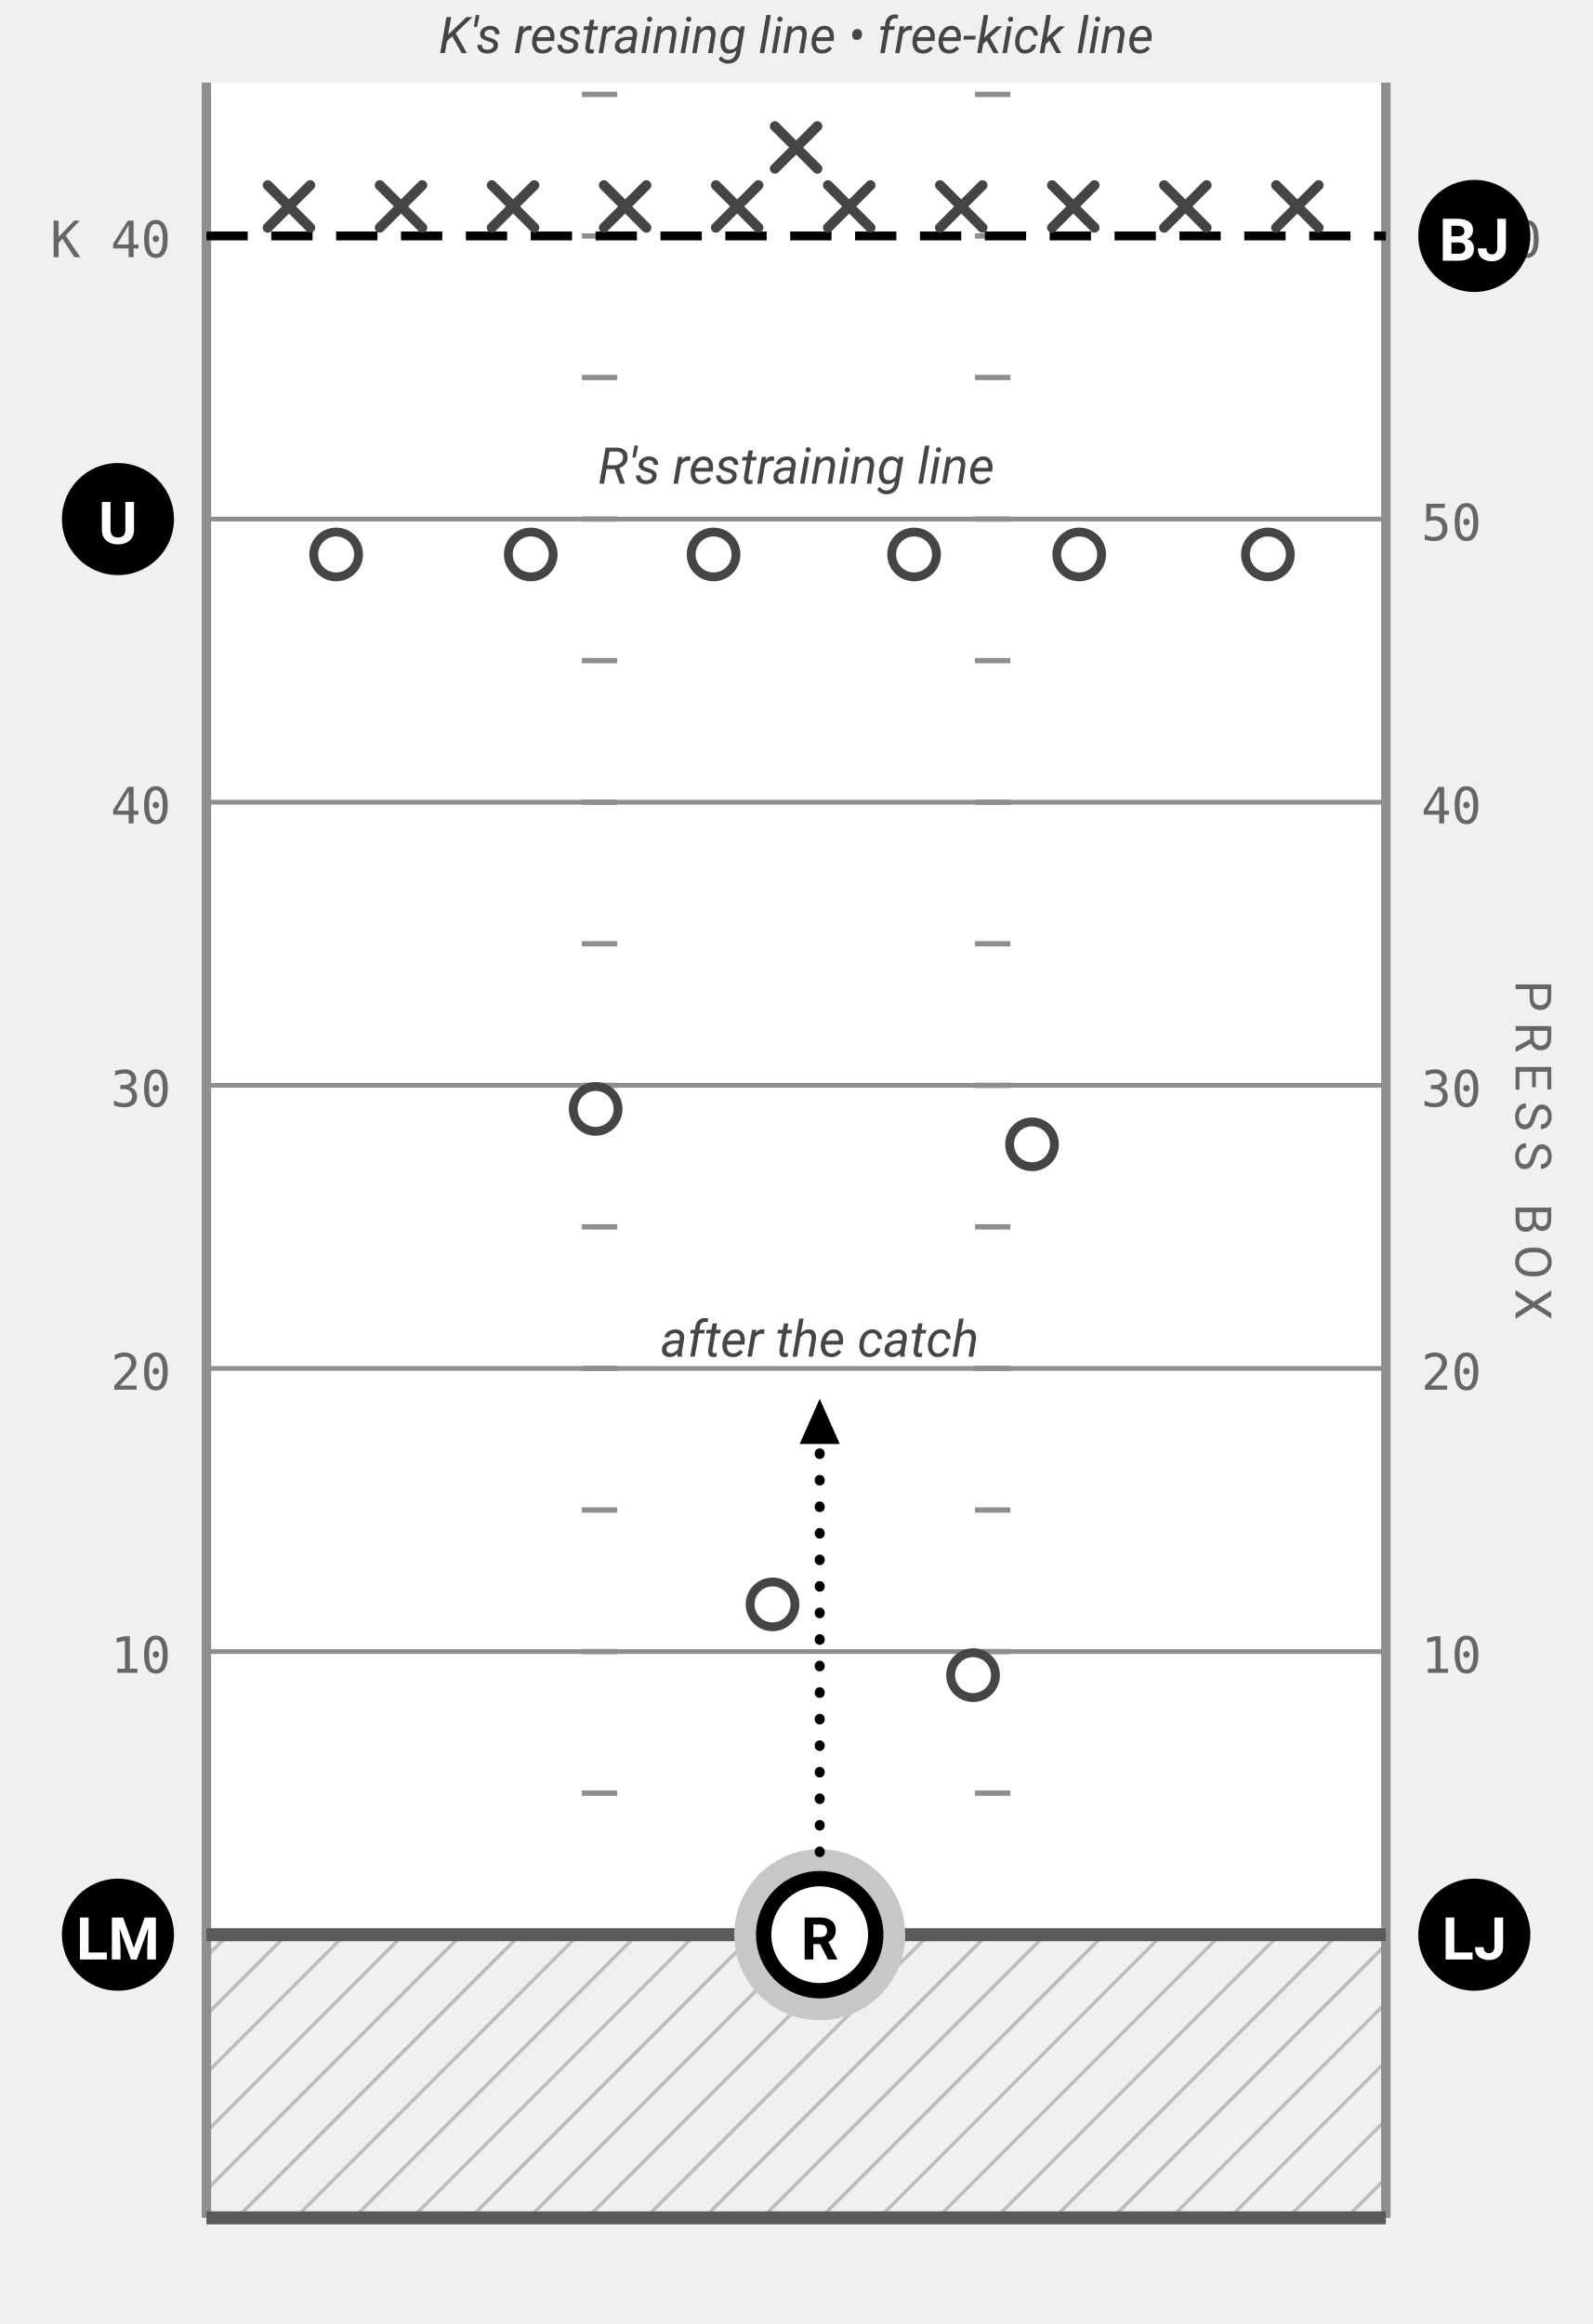
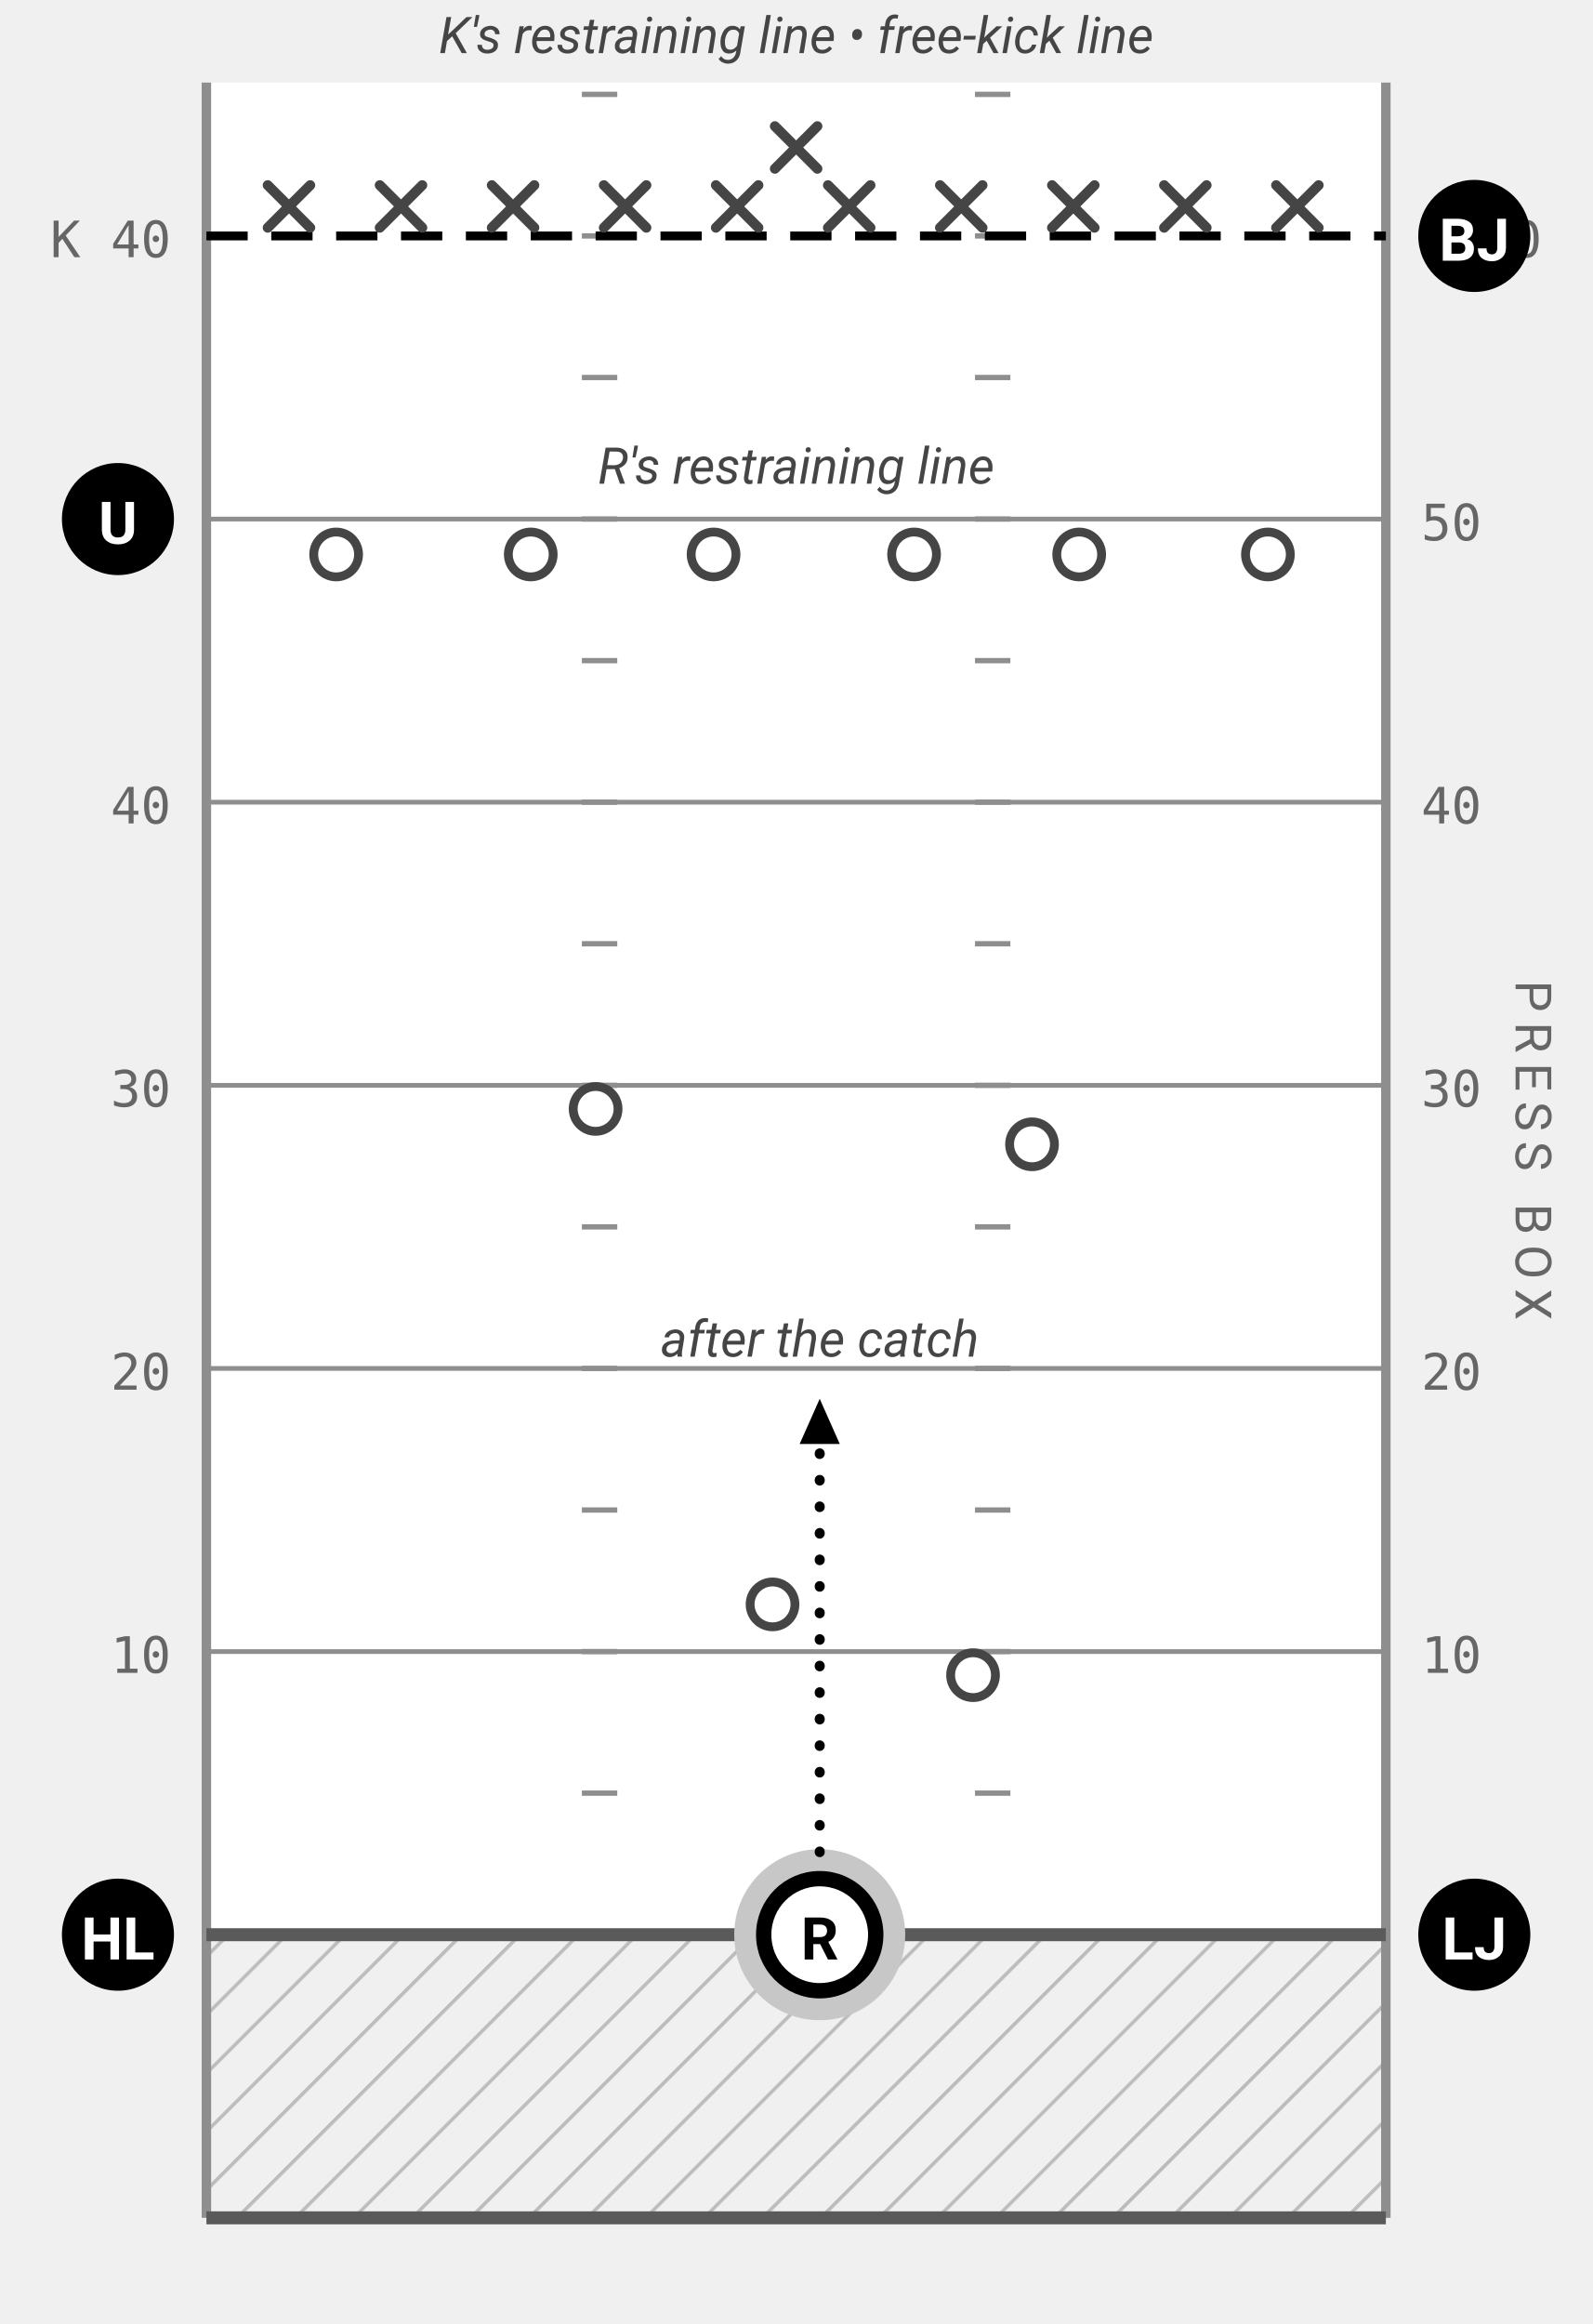
<svg xmlns="http://www.w3.org/2000/svg" viewBox="0 0 270 394" role="img" aria-label="Kickoff, crew of 5">
  <style>svg{font-family:system-ui,-apple-system,"Segoe UI",Roboto,"Helvetica Neue",Arial,sans-serif}
.turf{fill:#FFFFFF}
.ez{fill:url(#hz)}
.hl{stroke:#B8B8B8;stroke-width:1.15}
.sl{stroke:#8E8E8E;stroke-width:1.6;fill:none}
.yl{stroke:#8E8E8E;stroke-width:.8;fill:none}
.gl{stroke:#5A5A5A;stroke-width:2.2;fill:none}
.rl{stroke:#000000;stroke-width:1.5;stroke-dasharray:7 4;fill:none}
.hash{stroke:#8E8E8E;stroke-width:.9}
.post{stroke:#000000;stroke-width:3;fill:none;stroke-linecap:round}
.ylab{font-family:ui-monospace,Menlo,Consolas,monospace;font-size:8.5px;fill:#666666}
.ylab.end{text-anchor:end}
.ylab.start{text-anchor:start}
.pb{font-size:8.5px;letter-spacing:.2em;fill:#666666;text-anchor:middle;text-transform:uppercase}
.kp line{stroke:#454545;stroke-width:1.7;stroke-linecap:round}
.rp{fill:none;stroke:#454545;stroke-width:1.5}
.hat-b{fill:#000000}
.hat-w{fill:#FFFFFF;stroke:#000000;stroke-width:2.6}
.halo{fill:#C7C7C7}
.mk{font-size:10px;font-weight:600;text-anchor:middle}
.mk-l{fill:#FFFFFF}
.mk-d{fill:#000000}
.mv{stroke:#000000;stroke-width:1.7;fill:none;stroke-dasharray:.1 4.4;stroke-linecap:round}
.arh{fill:#000000}
.mvlab{font-size:8.4px;fill:#454545;text-anchor:middle;font-style:italic}
.note{font-size:8.6px;fill:#454545;font-style:italic}
.note.middle{text-anchor:middle}
.note.start{text-anchor:start}
.note.end{text-anchor:end}
.flagk{fill:#000000}
.flagt{stroke:#000000;stroke-width:1.4;stroke-linecap:round}</style>
  <defs>
    <pattern id="hz" width="7" height="7" patternUnits="userSpaceOnUse" patternTransform="rotate(45)">
      <line x1="0" y1="0" x2="0" y2="7" class="hl" />
    </pattern>
    <marker id="ar" viewBox="0 0 10 10" refX="8" refY="5" markerWidth="5" markerHeight="5" orient="auto-start-reverse">
      <path d="M0,1 L9,5 L0,9 z" class="arh" />
    </marker>
  </defs>
  <rect x="35" y="14" width="200" height="314" class="turf" />
  <rect x="35" y="328" width="200" height="48" class="ez" />
  <line x1="98.67" y1="16" x2="104.67" y2="16" class="hash" />
  <line x1="165.33" y1="16" x2="171.33" y2="16" class="hash" />
  <line x1="98.67" y1="40" x2="104.67" y2="40" class="hash" />
  <line x1="165.33" y1="40" x2="171.33" y2="40" class="hash" />
  <line x1="98.67" y1="64" x2="104.67" y2="64" class="hash" />
  <line x1="165.33" y1="64" x2="171.33" y2="64" class="hash" />
  <line x1="98.67" y1="88" x2="104.67" y2="88" class="hash" />
  <line x1="165.33" y1="88" x2="171.33" y2="88" class="hash" />
  <line x1="98.67" y1="112" x2="104.67" y2="112" class="hash" />
  <line x1="165.33" y1="112" x2="171.33" y2="112" class="hash" />
  <line x1="98.67" y1="136" x2="104.67" y2="136" class="hash" />
  <line x1="165.33" y1="136" x2="171.33" y2="136" class="hash" />
  <line x1="98.67" y1="160" x2="104.67" y2="160" class="hash" />
  <line x1="165.33" y1="160" x2="171.33" y2="160" class="hash" />
  <line x1="98.67" y1="184" x2="104.67" y2="184" class="hash" />
  <line x1="165.33" y1="184" x2="171.33" y2="184" class="hash" />
  <line x1="98.67" y1="208" x2="104.67" y2="208" class="hash" />
  <line x1="165.33" y1="208" x2="171.33" y2="208" class="hash" />
  <line x1="98.67" y1="232" x2="104.67" y2="232" class="hash" />
  <line x1="165.33" y1="232" x2="171.33" y2="232" class="hash" />
  <line x1="98.67" y1="256" x2="104.67" y2="256" class="hash" />
  <line x1="165.33" y1="256" x2="171.33" y2="256" class="hash" />
  <line x1="98.67" y1="280" x2="104.67" y2="280" class="hash" />
  <line x1="165.33" y1="280" x2="171.33" y2="280" class="hash" />
  <line x1="98.67" y1="304" x2="104.67" y2="304" class="hash" />
  <line x1="165.33" y1="304" x2="171.33" y2="304" class="hash" />
  <line x1="98.67" y1="328" x2="104.67" y2="328" class="hash" />
  <line x1="165.33" y1="328" x2="171.33" y2="328" class="hash" />
  <line x1="35" y1="14" x2="35" y2="376" class="sl" />
  <line x1="235" y1="14" x2="235" y2="376" class="sl" />
  <line x1="35" y1="88" x2="235" y2="88" class="yl" />
  <text x="29" y="91.6" class="ylab end">50</text>
  <text x="241" y="91.6" class="ylab start">50</text>
  <line x1="35" y1="136" x2="235" y2="136" class="yl" />
  <text x="29" y="139.6" class="ylab end">40</text>
  <text x="241" y="139.6" class="ylab start">40</text>
  <line x1="35" y1="184" x2="235" y2="184" class="yl" />
  <text x="29" y="187.6" class="ylab end">30</text>
  <text x="241" y="187.6" class="ylab start">30</text>
  <line x1="35" y1="232" x2="235" y2="232" class="yl" />
  <text x="29" y="235.6" class="ylab end">20</text>
  <text x="241" y="235.6" class="ylab start">20</text>
  <line x1="35" y1="280" x2="235" y2="280" class="yl" />
  <text x="29" y="283.6" class="ylab end">10</text>
  <text x="241" y="283.6" class="ylab start">10</text>
  <line x1="35" y1="40" x2="235" y2="40" class="rl" />
  <text x="29" y="43.6" class="ylab end">K 40</text>
  <text x="241" y="43.6" class="ylab start">K 40</text>
  <line x1="35" y1="328" x2="235" y2="328" class="gl" />
  <text x="29" y="331.6" class="ylab end">G</text>
  <text x="241" y="331.6" class="ylab start">G</text>
  <line x1="35" y1="376" x2="235" y2="376" class="gl" />
  <text x="257" y="195" class="pb" transform="rotate(90 257 195)">PRESS BOX</text>
  <g class="kp">
    <line x1="45.4" y1="31.4" x2="52.6" y2="38.6" />
    <line x1="45.4" y1="38.6" x2="52.6" y2="31.4" />
  </g>
  <g class="kp">
    <line x1="64.4" y1="31.4" x2="71.6" y2="38.6" />
    <line x1="64.4" y1="38.6" x2="71.6" y2="31.4" />
  </g>
  <g class="kp">
    <line x1="83.4" y1="31.4" x2="90.6" y2="38.6" />
    <line x1="83.4" y1="38.6" x2="90.6" y2="31.4" />
  </g>
  <g class="kp">
    <line x1="102.4" y1="31.4" x2="109.6" y2="38.6" />
    <line x1="102.4" y1="38.6" x2="109.6" y2="31.4" />
  </g>
  <g class="kp">
    <line x1="121.4" y1="31.4" x2="128.6" y2="38.6" />
    <line x1="121.4" y1="38.6" x2="128.6" y2="31.4" />
  </g>
  <g class="kp">
    <line x1="140.4" y1="31.4" x2="147.6" y2="38.6" />
    <line x1="140.4" y1="38.6" x2="147.6" y2="31.4" />
  </g>
  <g class="kp">
    <line x1="159.4" y1="31.4" x2="166.6" y2="38.6" />
    <line x1="159.4" y1="38.6" x2="166.6" y2="31.4" />
  </g>
  <g class="kp">
    <line x1="178.4" y1="31.4" x2="185.6" y2="38.6" />
    <line x1="178.4" y1="38.6" x2="185.6" y2="31.4" />
  </g>
  <g class="kp">
    <line x1="197.4" y1="31.4" x2="204.6" y2="38.6" />
    <line x1="197.4" y1="38.6" x2="204.6" y2="31.4" />
  </g>
  <g class="kp">
    <line x1="216.4" y1="31.4" x2="223.6" y2="38.6" />
    <line x1="216.4" y1="38.6" x2="223.6" y2="31.4" />
  </g>
  <g class="kp">
    <line x1="131.4" y1="21.4" x2="138.6" y2="28.6" />
    <line x1="131.4" y1="28.6" x2="138.6" y2="21.4" />
  </g>
  <circle cx="57" cy="94" r="3.8" class="rp" />
  <circle cx="90" cy="94" r="3.8" class="rp" />
  <circle cx="121" cy="94" r="3.8" class="rp" />
  <circle cx="155" cy="94" r="3.8" class="rp" />
  <circle cx="183" cy="94" r="3.8" class="rp" />
  <circle cx="215" cy="94" r="3.8" class="rp" />
  <circle cx="101" cy="188" r="3.8" class="rp" />
  <circle cx="175" cy="194" r="3.8" class="rp" />
  <circle cx="131" cy="272" r="3.8" class="rp" />
  <circle cx="165" cy="284" r="3.8" class="rp" />
  <g>
    <circle cx="250" cy="40" r="9.5" class="hat-b" />
    <text x="250" y="44.2" class="mk mk-l">BJ</text>
  </g>
  <g>
    <circle cx="20" cy="88" r="9.5" class="hat-b" />
    <text x="20" y="92.2" class="mk mk-l">U</text>
  </g>
  <g class="you">
    <circle cx="139" cy="328" r="14.5" class="halo" />
    <circle cx="139" cy="328" r="9.5" class="hat-w" />
    <text x="139" y="332.2" class="mk mk-d">R</text>
  </g>
  <g>
    <circle cx="20" cy="328" r="9.5" class="hat-b" />
-     <text x="20" y="332.2" class="mk mk-l">LM</text>
+     <text x="20" y="332.2" class="mk mk-l">HL</text>
  </g>
  <g>
    <circle cx="250" cy="328" r="9.5" class="hat-b" />
    <text x="250" y="332.2" class="mk mk-l">LJ</text>
  </g>
  <path d="M 139 314 L 139 238" class="mv" marker-end="url(#ar)" />
  <text x="135" y="9" class="note middle">K's restraining line • free-kick line</text>
  <text x="135" y="82" class="note middle">R's restraining line</text>
  <text x="139" y="230" class="note middle">after the catch</text>
</svg>
